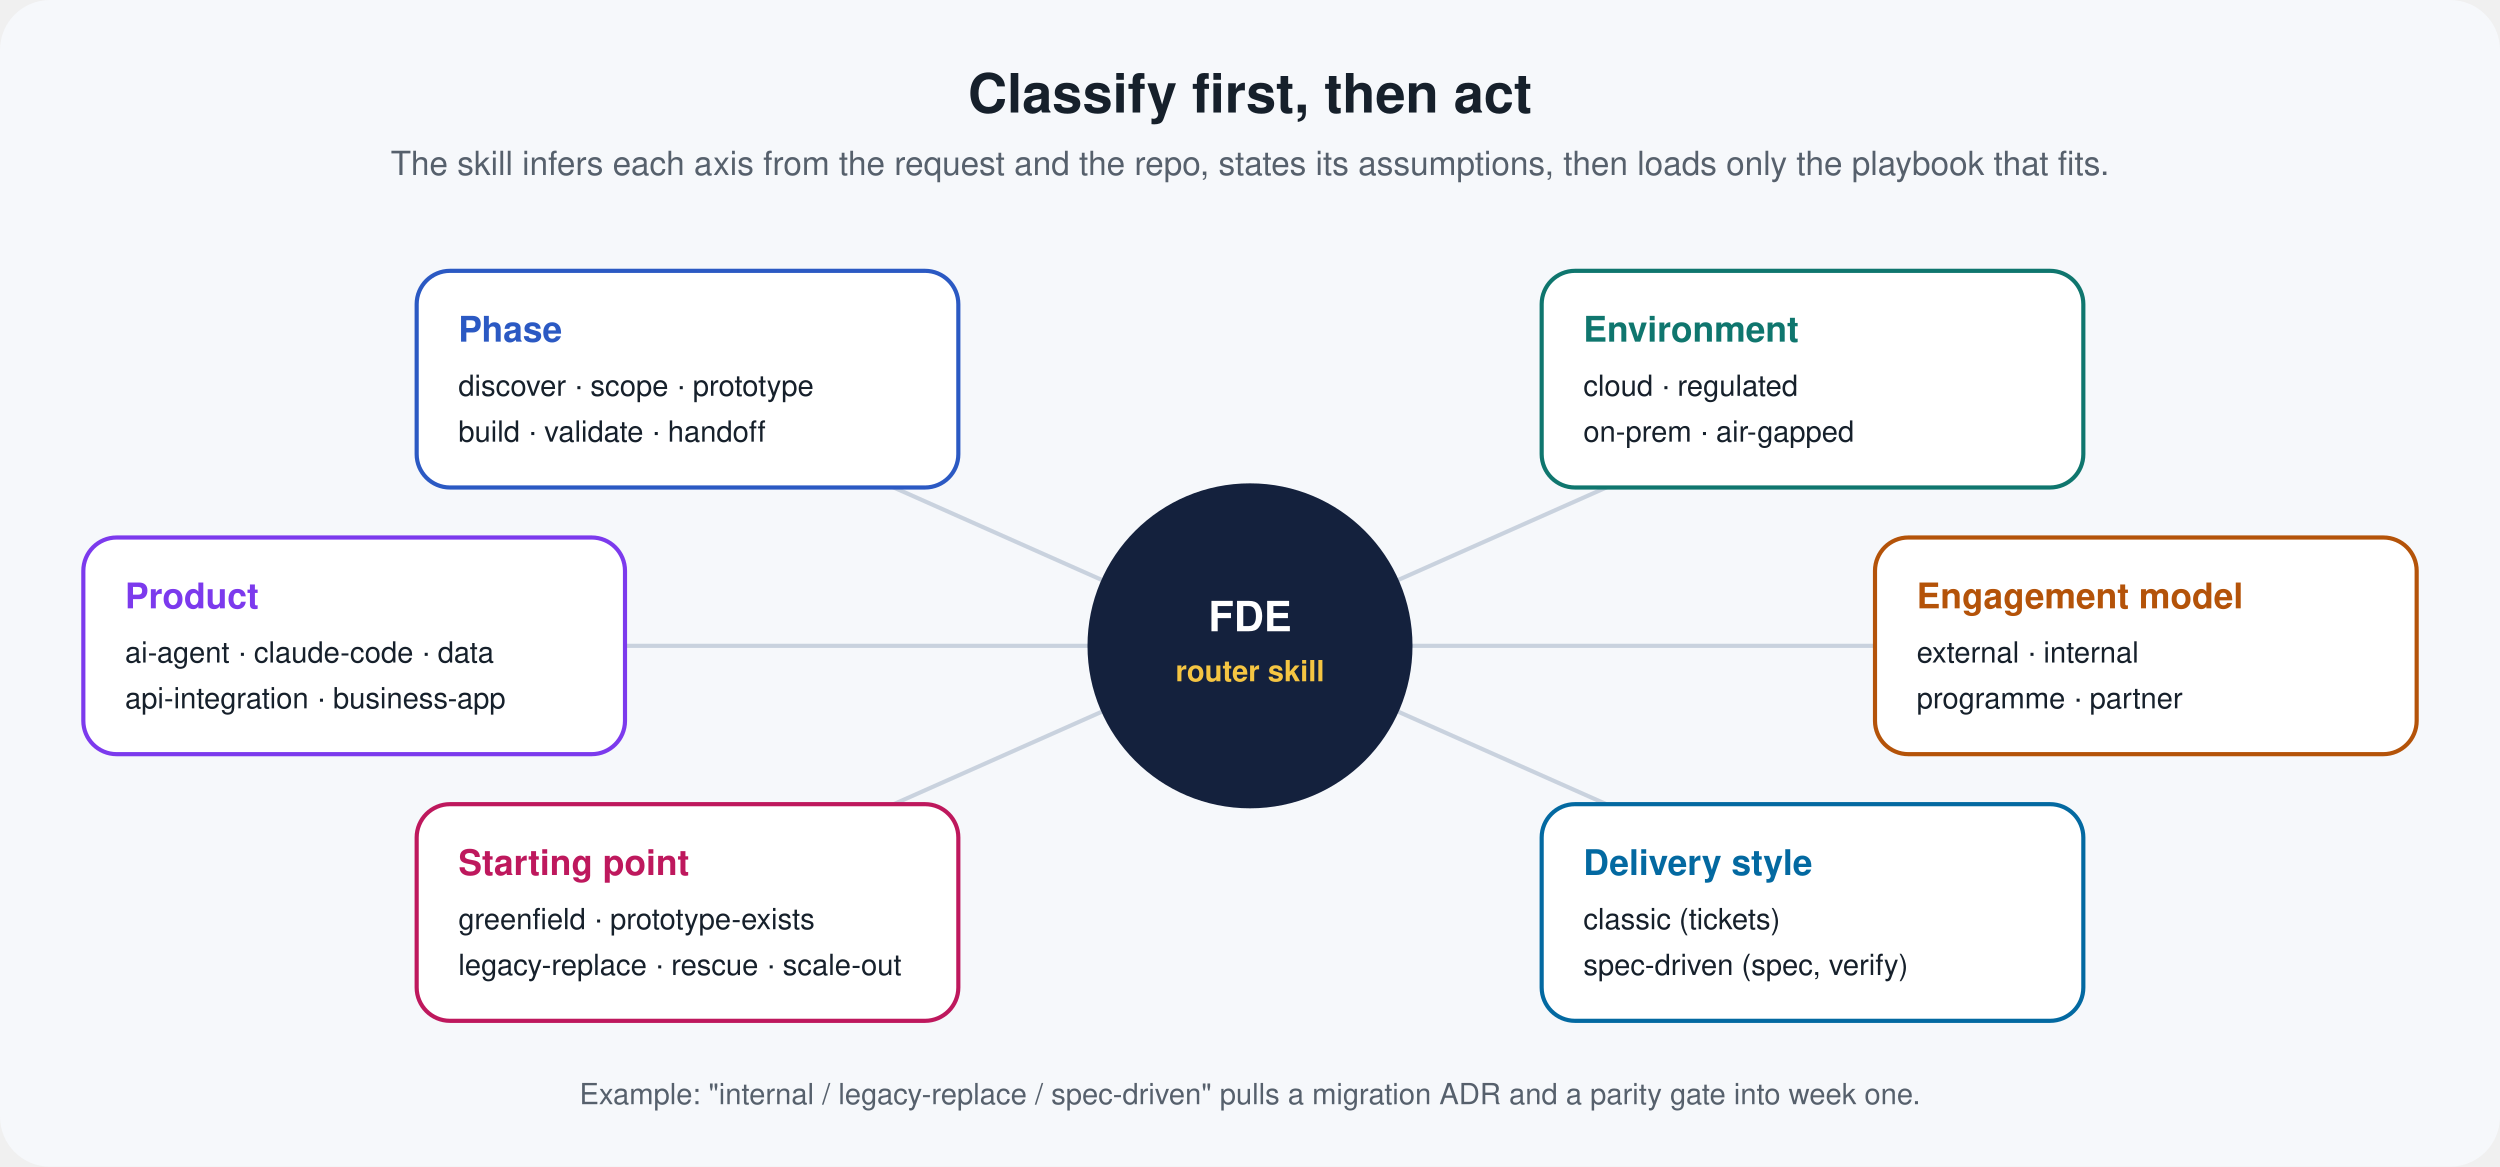
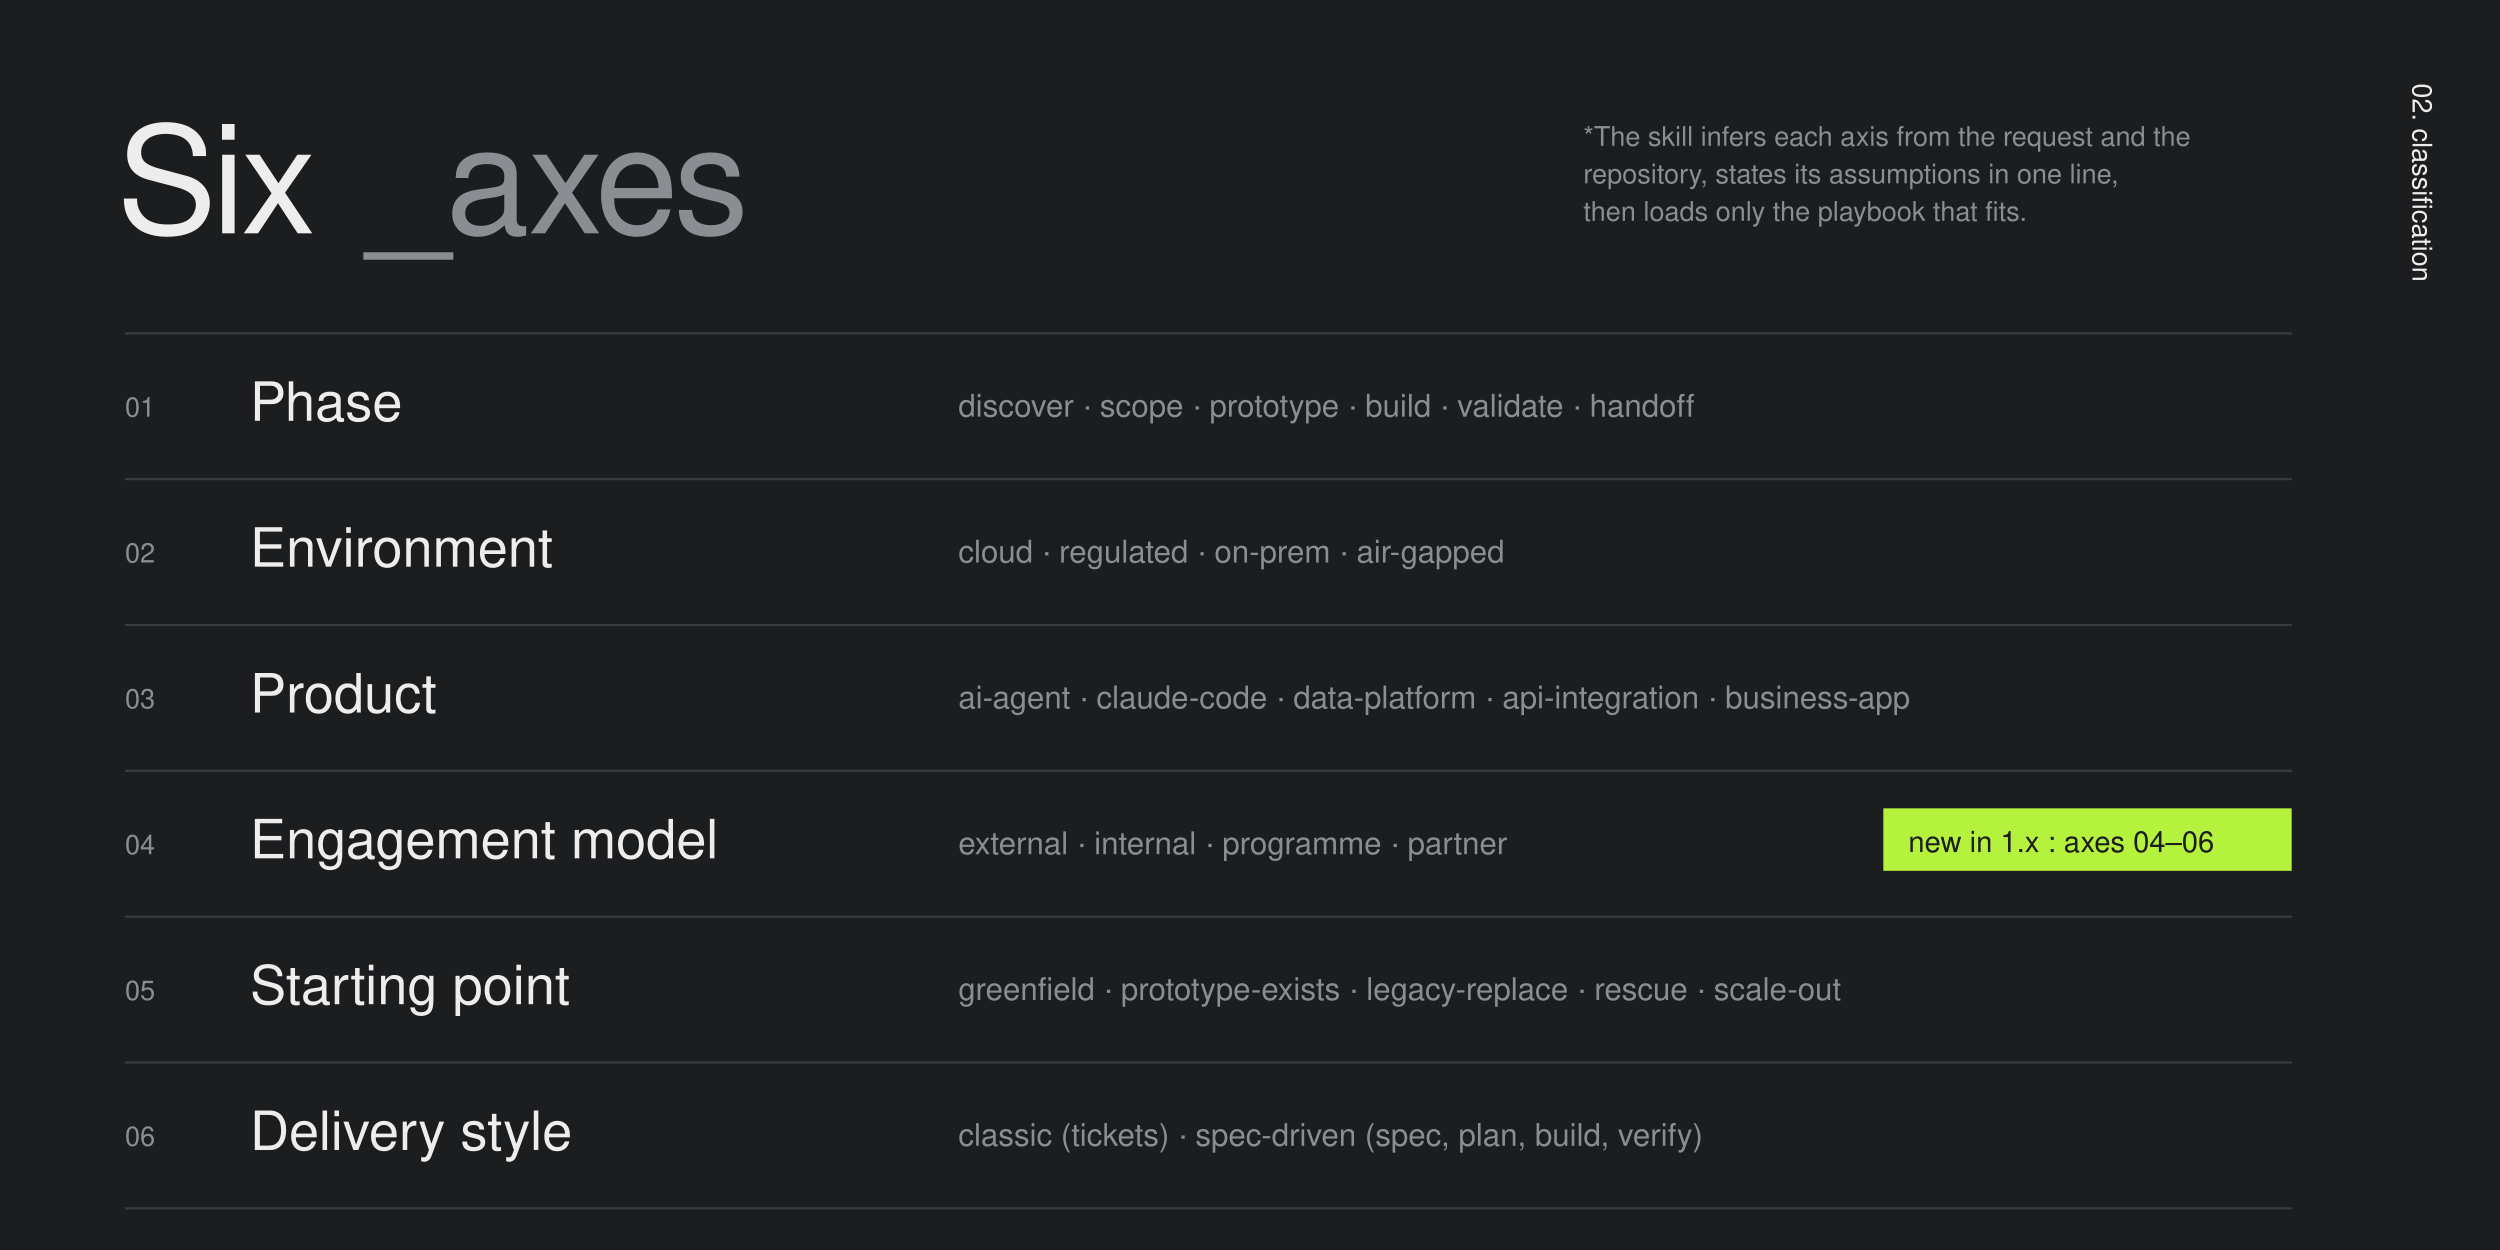
- <svg xmlns="http://www.w3.org/2000/svg" viewBox="0 0 1200 560" role="img" aria-labelledby="t d">
-   <rect width="1200" height="560" rx="24" fill="#F6F8FB" />
-   <g font-family="Segoe UI, Helvetica, Arial, sans-serif">
-     <text x="600" y="54" text-anchor="middle" fill="#16202B" font-size="26" font-weight="800">Classify first, then act</text>
-     <text x="600" y="84" text-anchor="middle" fill="#56606C" font-size="16">The skill infers each axis from the request and the repo, states its assumptions, then loads only the playbook that fits.</text>
-     <g stroke="#C9D2DE" stroke-width="2" fill="none">
-       <path d="M600 310 L330 190" />
-       <path d="M600 310 L870 190" />
-       <path d="M600 310 L330 430" />
-       <path d="M600 310 L870 430" />
-       <path d="M600 310 L190 310" />
-       <path d="M600 310 L1010 310" />
+ <svg xmlns="http://www.w3.org/2000/svg" viewBox="0 0 1200 600" role="img" aria-labelledby="t d">
+   <rect width="1200" height="600" fill="#1C1D1F" />
+   <g font-family="Helvetica Neue, Helvetica, Arial, sans-serif">
+     <text transform="translate(1158 40) rotate(90)" fill="#EDEDED" font-size="13">02.   classification</text>
+     <text x="56" y="112" fill="#EDEDED" font-size="72" font-weight="500" letter-spacing="-2">Six</text>
+     <text x="176" y="112" fill="#8A8D91" font-size="72" font-weight="300" letter-spacing="-2">_axes</text>
+     <text x="760" y="70" fill="#8A8D91" font-size="13">*The skill infers each axis from the request and the</text>
+     <text x="760" y="88" fill="#8A8D91" font-size="13">repository, states its assumptions in one line,</text>
+     <text x="760" y="106" fill="#8A8D91" font-size="13">then loads only the playbook that fits.</text>
+     <g font-size="15">
+       <line x1="60" y1="160" x2="1100" y2="160" stroke="#3A3D41" />
+       <text x="60" y="200" fill="#8A8D91" font-size="13">01</text>
+       <text x="120" y="202" fill="#EDEDED" font-size="26" font-weight="500">Phase</text>
+       <text x="460" y="200" fill="#8A8D91">discover · scope · prototype · build · validate · handoff</text>
+       <line x1="60" y1="230" x2="1100" y2="230" stroke="#3A3D41" />
+       <text x="60" y="270" fill="#8A8D91" font-size="13">02</text>
+       <text x="120" y="272" fill="#EDEDED" font-size="26" font-weight="500">Environment</text>
+       <text x="460" y="270" fill="#8A8D91">cloud · regulated · on-prem · air-gapped</text>
+       <line x1="60" y1="300" x2="1100" y2="300" stroke="#3A3D41" />
+       <text x="60" y="340" fill="#8A8D91" font-size="13">03</text>
+       <text x="120" y="342" fill="#EDEDED" font-size="26" font-weight="500">Product</text>
+       <text x="460" y="340" fill="#8A8D91">ai-agent · claude-code · data-platform · api-integration · business-app</text>
+       <line x1="60" y1="370" x2="1100" y2="370" stroke="#3A3D41" />
+       <text x="60" y="410" fill="#8A8D91" font-size="13">04</text>
+       <text x="120" y="412" fill="#EDEDED" font-size="26" font-weight="500">Engagement model</text>
+       <text x="460" y="410" fill="#8A8D91">external · internal · programme · partner</text>
+       <line x1="60" y1="440" x2="1100" y2="440" stroke="#3A3D41" />
+       <text x="60" y="480" fill="#8A8D91" font-size="13">05</text>
+       <text x="120" y="482" fill="#EDEDED" font-size="26" font-weight="500">Starting point</text>
+       <text x="460" y="480" fill="#8A8D91">greenfield · prototype-exists · legacy-replace · rescue · scale-out</text>
+       <line x1="60" y1="510" x2="1100" y2="510" stroke="#3A3D41" />
+       <text x="60" y="550" fill="#8A8D91" font-size="13">06</text>
+       <text x="120" y="552" fill="#EDEDED" font-size="26" font-weight="500">Delivery style</text>
+       <text x="460" y="550" fill="#8A8D91">classic (tickets) · spec-driven (spec, plan, build, verify)</text>
+       <line x1="60" y1="580" x2="1100" y2="580" stroke="#3A3D41" />
    </g>
-     <circle cx="600" cy="310" r="78" fill="#14213D" />
-     <text x="600" y="303" text-anchor="middle" fill="#fff" font-size="20" font-weight="800">FDE</text>
-     <text x="600" y="327" text-anchor="middle" fill="#F5C542" font-size="14" font-weight="700">router skill</text>
-     <g font-size="14">
-       <g transform="translate(200 130)">
-         <rect width="260" height="104" rx="16" fill="#fff" stroke="#2B59C3" stroke-width="2" />
-         <text x="20" y="34" fill="#2B59C3" font-size="17" font-weight="800">Phase</text>
-         <text x="20" y="60" fill="#16202B">discover · scope · prototype</text>
-         <text x="20" y="82" fill="#16202B">build · validate · handoff</text>
-       </g>
-       <g transform="translate(740 130)">
-         <rect width="260" height="104" rx="16" fill="#fff" stroke="#0F766E" stroke-width="2" />
-         <text x="20" y="34" fill="#0F766E" font-size="17" font-weight="800">Environment</text>
-         <text x="20" y="60" fill="#16202B">cloud · regulated</text>
-         <text x="20" y="82" fill="#16202B">on-prem · air-gapped</text>
-       </g>
-       <g transform="translate(40 258)">
-         <rect width="260" height="104" rx="16" fill="#fff" stroke="#7C3AED" stroke-width="2" />
-         <text x="20" y="34" fill="#7C3AED" font-size="17" font-weight="800">Product</text>
-         <text x="20" y="60" fill="#16202B">ai-agent · claude-code · data</text>
-         <text x="20" y="82" fill="#16202B">api-integration · business-app</text>
-       </g>
-       <g transform="translate(900 258)">
-         <rect width="260" height="104" rx="16" fill="#fff" stroke="#B45309" stroke-width="2" />
-         <text x="20" y="34" fill="#B45309" font-size="17" font-weight="800">Engagement model</text>
-         <text x="20" y="60" fill="#16202B">external · internal</text>
-         <text x="20" y="82" fill="#16202B">programme · partner</text>
-       </g>
-       <g transform="translate(200 386)">
-         <rect width="260" height="104" rx="16" fill="#fff" stroke="#BE185D" stroke-width="2" />
-         <text x="20" y="34" fill="#BE185D" font-size="17" font-weight="800">Starting point</text>
-         <text x="20" y="60" fill="#16202B">greenfield · prototype-exists</text>
-         <text x="20" y="82" fill="#16202B">legacy-replace · rescue · scale-out</text>
-       </g>
-       <g transform="translate(740 386)">
-         <rect width="260" height="104" rx="16" fill="#fff" stroke="#0369A1" stroke-width="2" />
-         <text x="20" y="34" fill="#0369A1" font-size="17" font-weight="800">Delivery style</text>
-         <text x="20" y="60" fill="#16202B">classic (tickets)</text>
-         <text x="20" y="82" fill="#16202B">spec-driven (spec, verify)</text>
-       </g>
-     </g>
-     <text x="600" y="530" text-anchor="middle" fill="#56606C" font-size="14">Example: "internal / legacy-replace / spec-driven" pulls a migration ADR and a parity gate into week one.</text>
+     <rect x="904" y="388" width="196" height="30" fill="#B5F23D" />
+     <text x="916" y="409" fill="#1C1D1F" font-size="14" font-weight="500">new in 1.x : axes 04–06</text>
  </g>
</svg>
